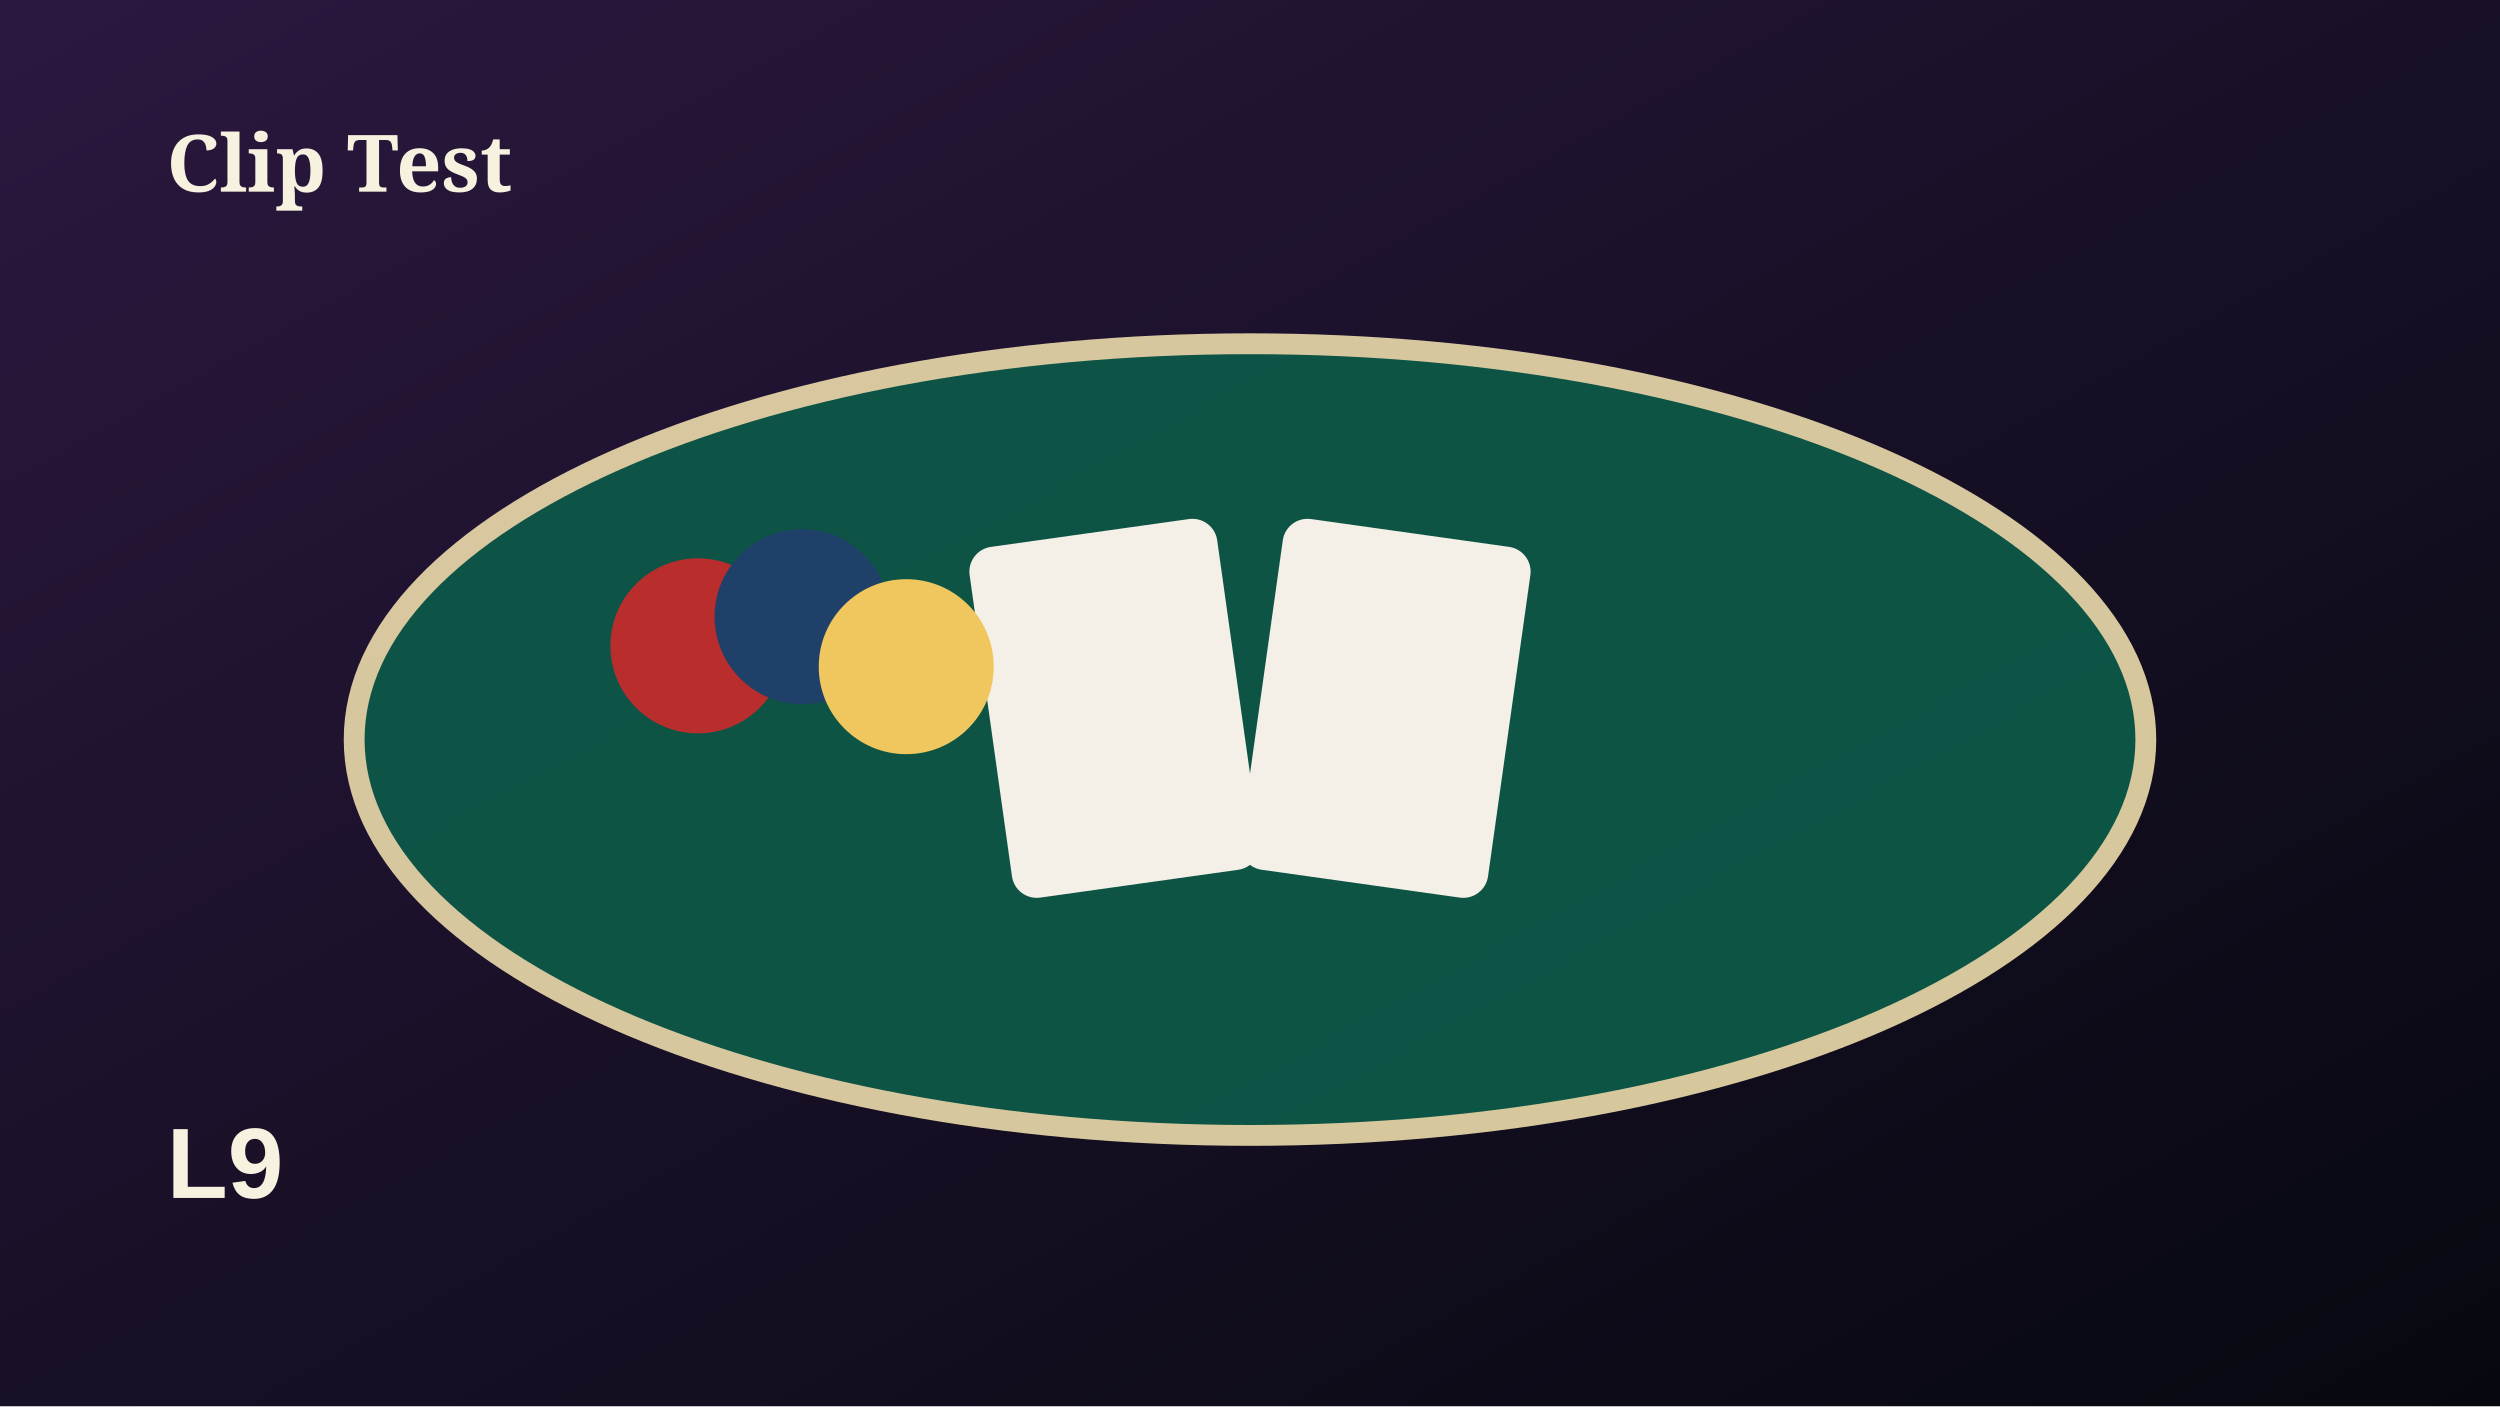
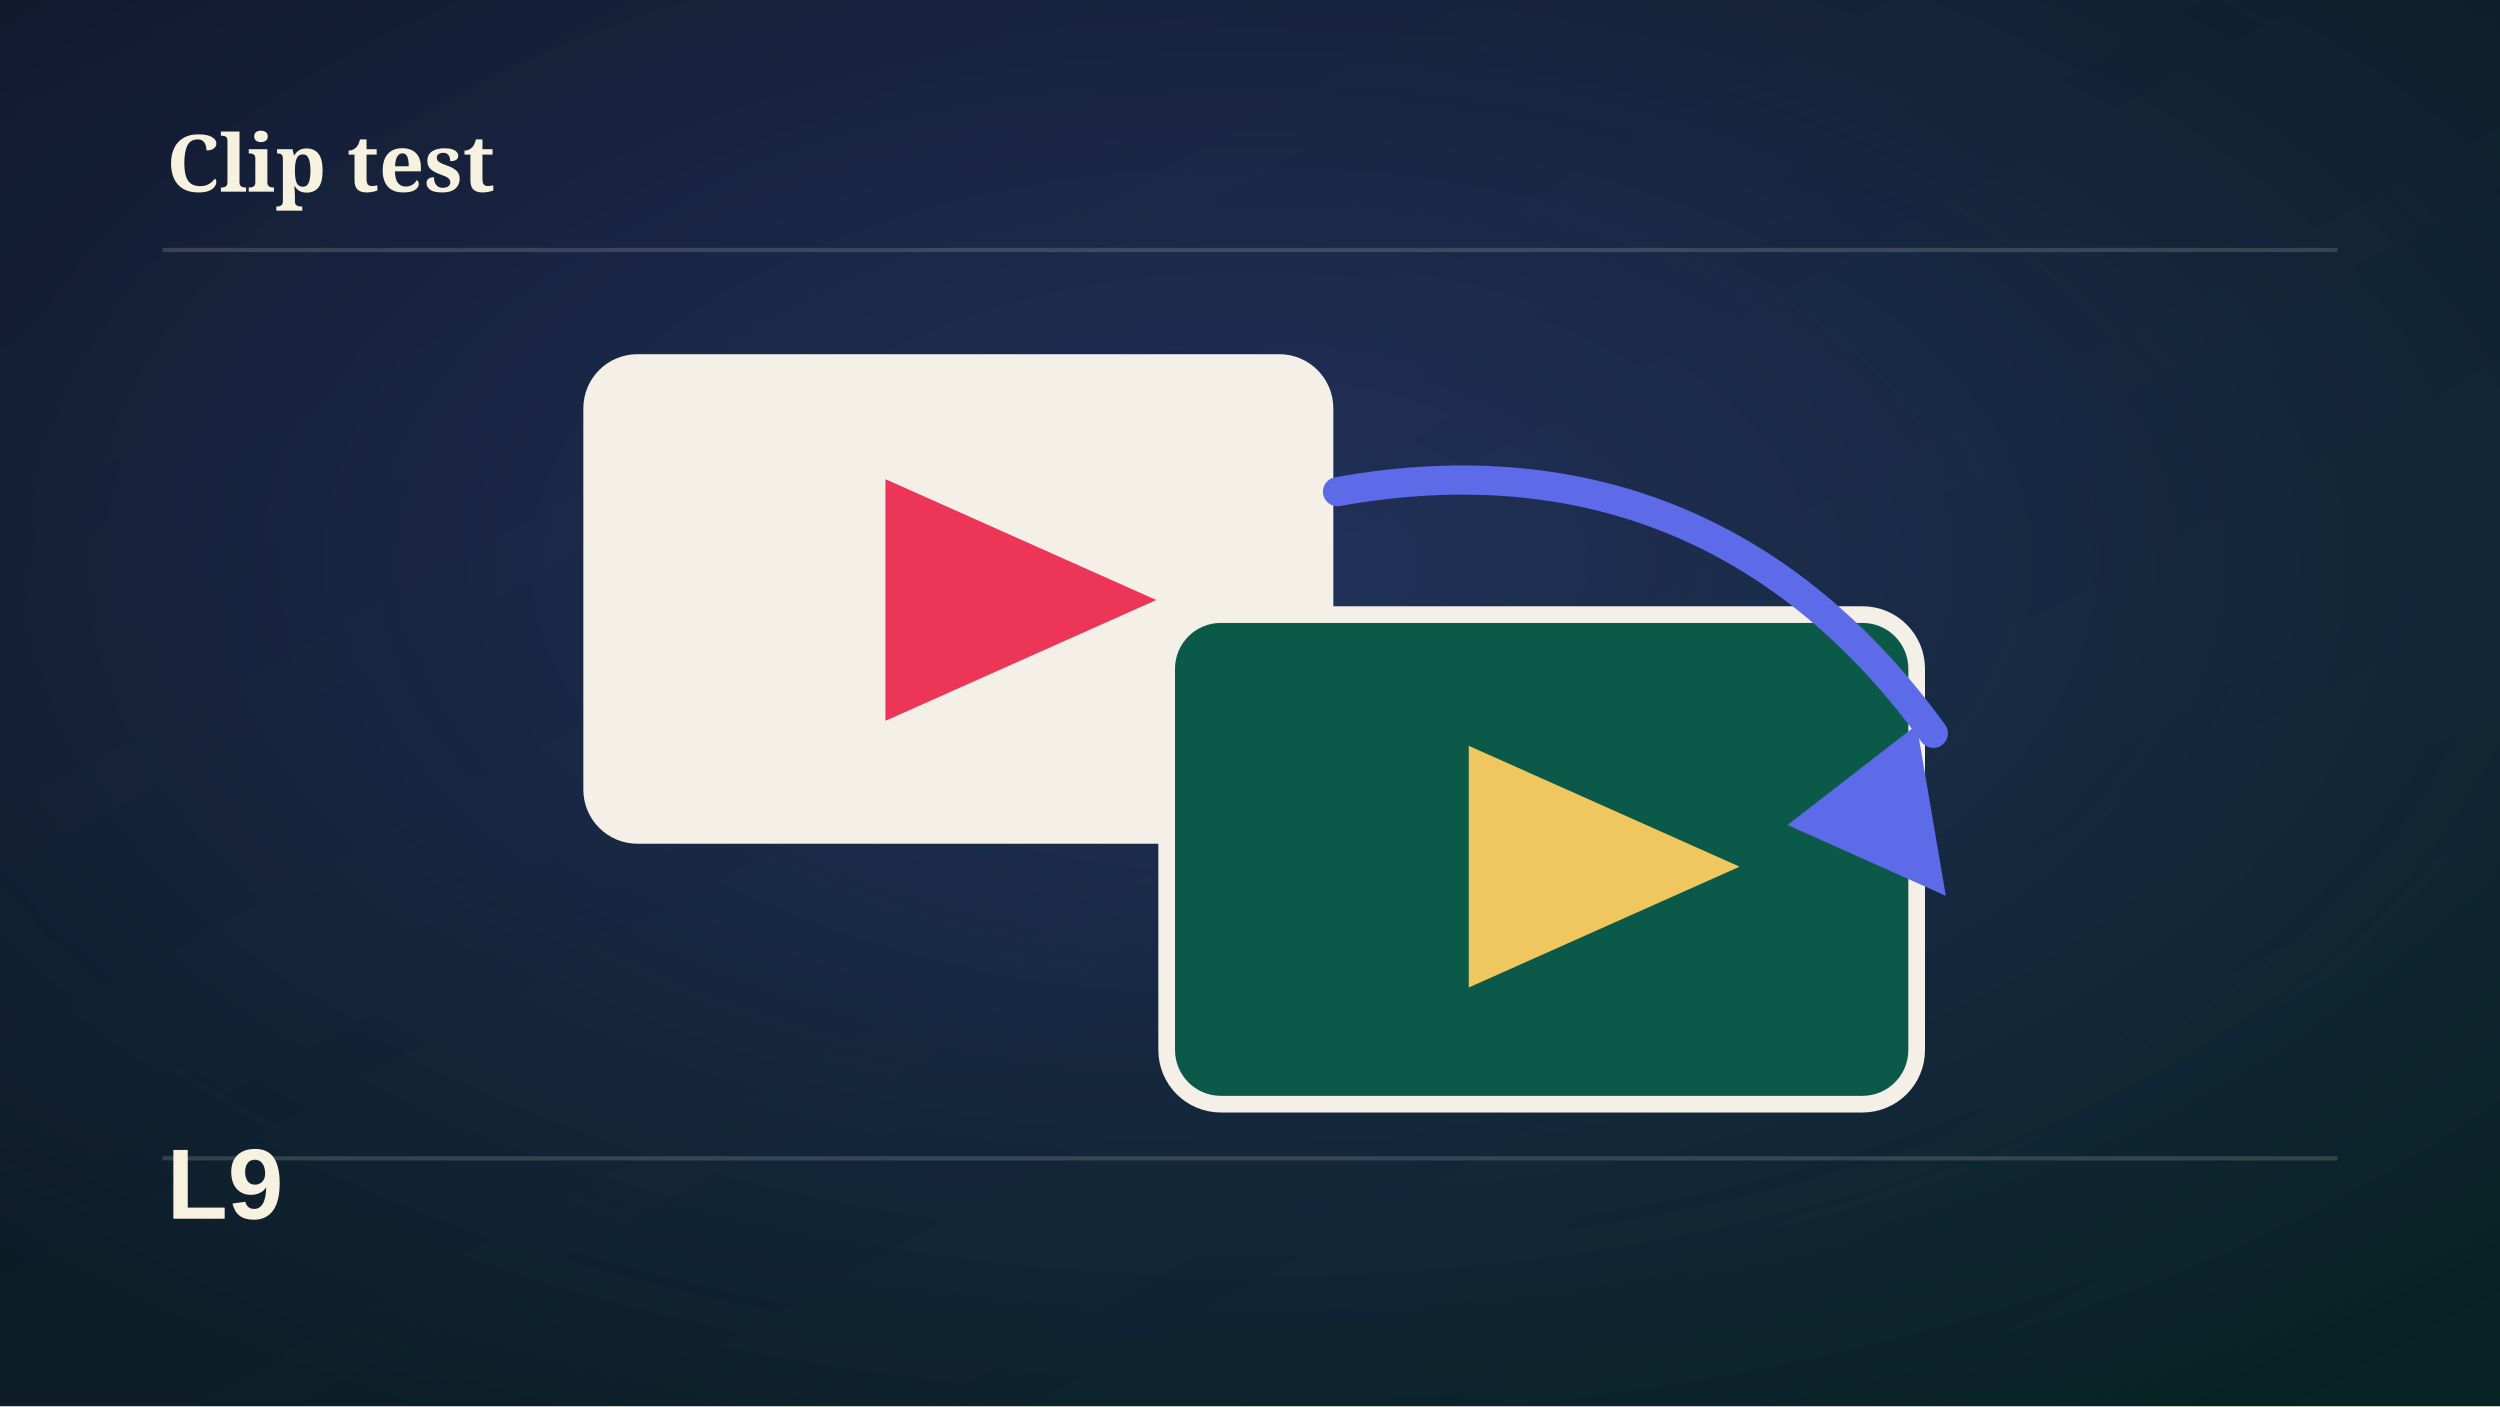
<svg xmlns="http://www.w3.org/2000/svg" width="1200" height="675" viewBox="0 0 1200 675" role="img" aria-labelledby="title desc">
  <defs>
-     <linearGradient id="g" x1="0" x2="1" y1="0" y2="1">
-       <stop offset="0" stop-color="#2b183f" />
-       <stop offset="1" stop-color="#06080f" />
+     <linearGradient id="bg" x1="0" x2="1" y1="0" y2="1">
+       <stop offset="0" stop-color="#10172a" />
+       <stop offset="1" stop-color="#082324" />
    </linearGradient>
+     <radialGradient id="glow" cx="50%" cy="40%" r="70%">
+       <stop offset="0" stop-color="#5d6be8" stop-opacity=".26" />
+       <stop offset="1" stop-color="#5d6be8" stop-opacity="0" />
+     </radialGradient>
  </defs>
-   <rect width="1200" height="675" fill="url(#g)" />
-   <ellipse cx="600" cy="355" rx="430" ry="190" fill="#0c5a48" stroke="#e7d7a8" stroke-width="10" opacity=".92" />
-   <rect x="475" y="255" width="120" height="170" rx="12" fill="#f4f0e8" transform="rotate(-8 535 340)" />
-   <rect x="605" y="255" width="120" height="170" rx="12" fill="#f4f0e8" transform="rotate(8 665 340)" />
-   <circle cx="335" cy="310" r="42" fill="#ba2d2d" />
-   <circle cx="385" cy="296" r="42" fill="#1f4068" />
-   <circle cx="435" cy="320" r="42" fill="#f0c75e" />
-   <text x="80" y="92" fill="#f7f1df" font-family="Georgia, serif" font-size="38" font-weight="700">Clip Test</text>
-   <text x="80" y="575" fill="#f7f1df" font-family="Arial, sans-serif" font-size="48" font-weight="700">L9</text>
+   <rect width="1200" height="675" fill="url(#bg)" />
+   <rect width="1200" height="675" fill="url(#glow)" />
+   <path d="M78 120h1044M78 556h1044" stroke="#f4f0e8" stroke-opacity=".16" stroke-width="2" />
+   <g aria-hidden="true">
+     <rect x="280" y="170" width="360" height="235" rx="26" fill="#f4f0e8" />
+     <path d="M425 230l130 58l-130 58Z" fill="#ec3557" />
+     <rect x="560" y="295" width="360" height="235" rx="26" fill="#0b5a49" stroke="#f4f0e8" stroke-width="8" />
+     <path d="M705 358l130 58l-130 58Z" fill="#f0c75e" />
+     <path d="M642 236c122-22 218 22 286 116" fill="none" stroke="#5d6be8" stroke-width="14" stroke-linecap="round" />
+     <path d="M920 348l14 82l-76-34" fill="#5d6be8" />
+   </g>
+   <text x="80" y="92" fill="#f7f1df" font-family="Georgia, serif" font-size="38" font-weight="700">Clip test</text>
+   <text x="80" y="585" fill="#f7f1df" font-family="Arial, sans-serif" font-size="48" font-weight="900">L9</text>
</svg>
